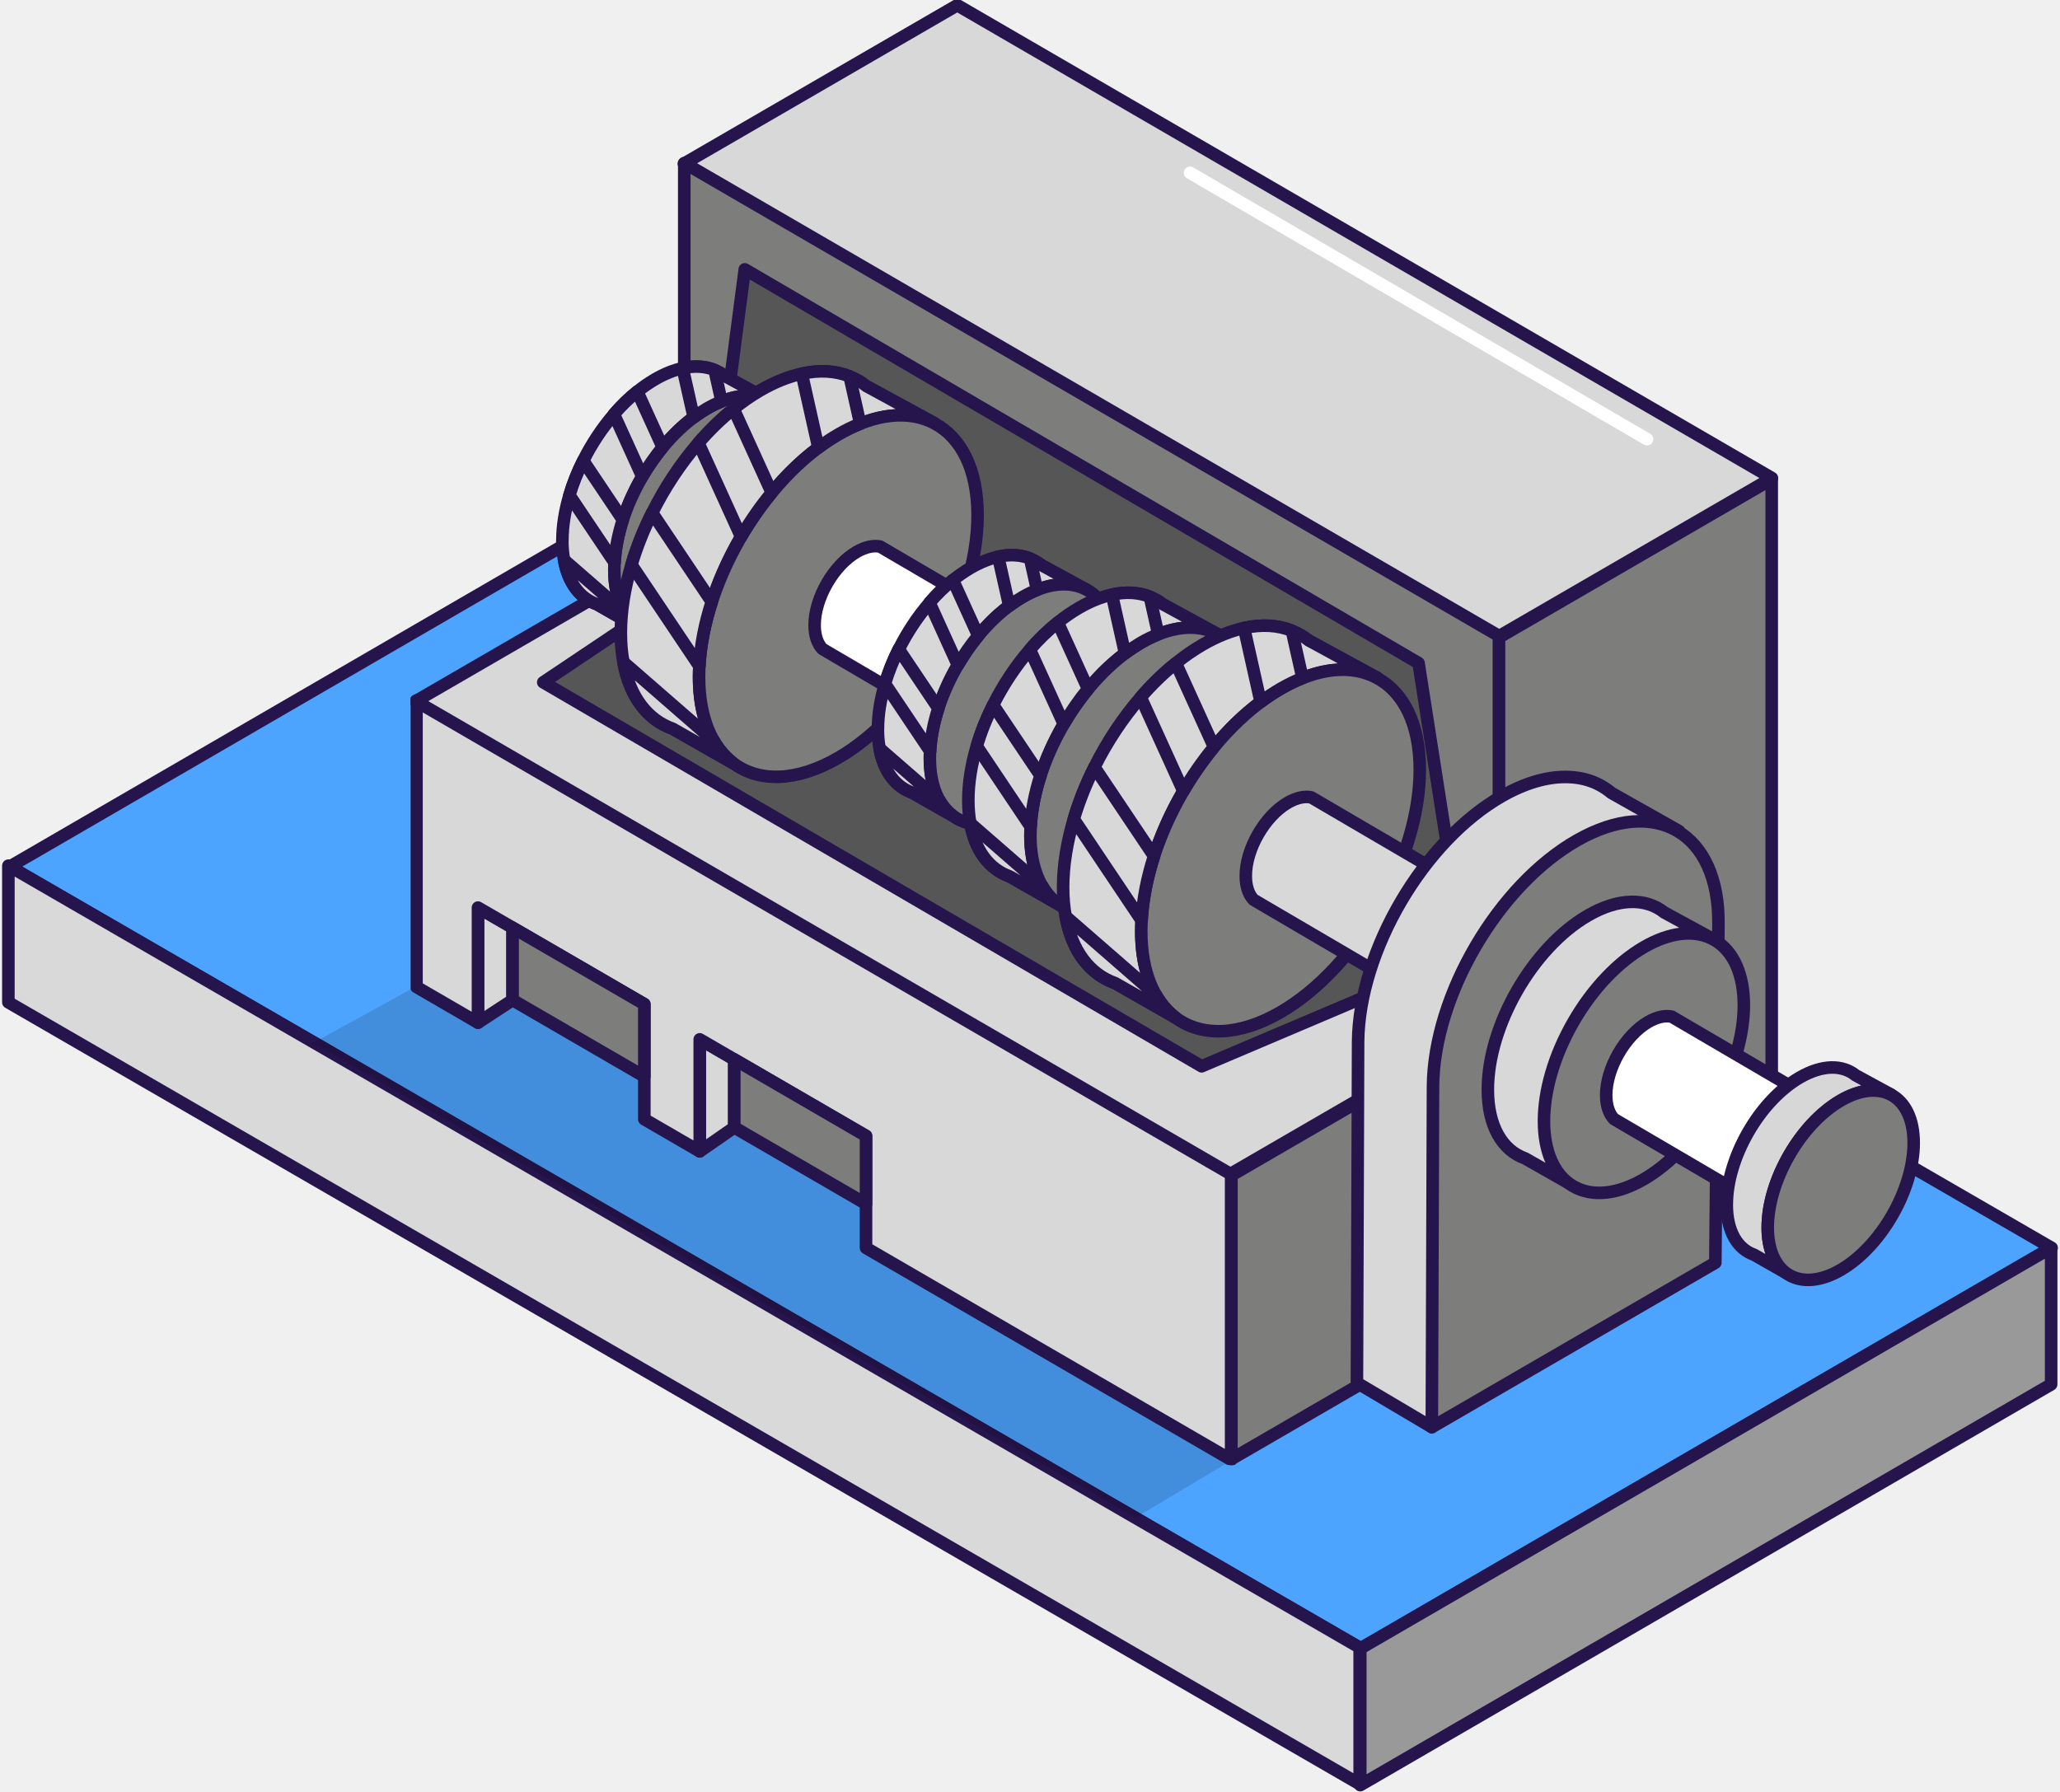
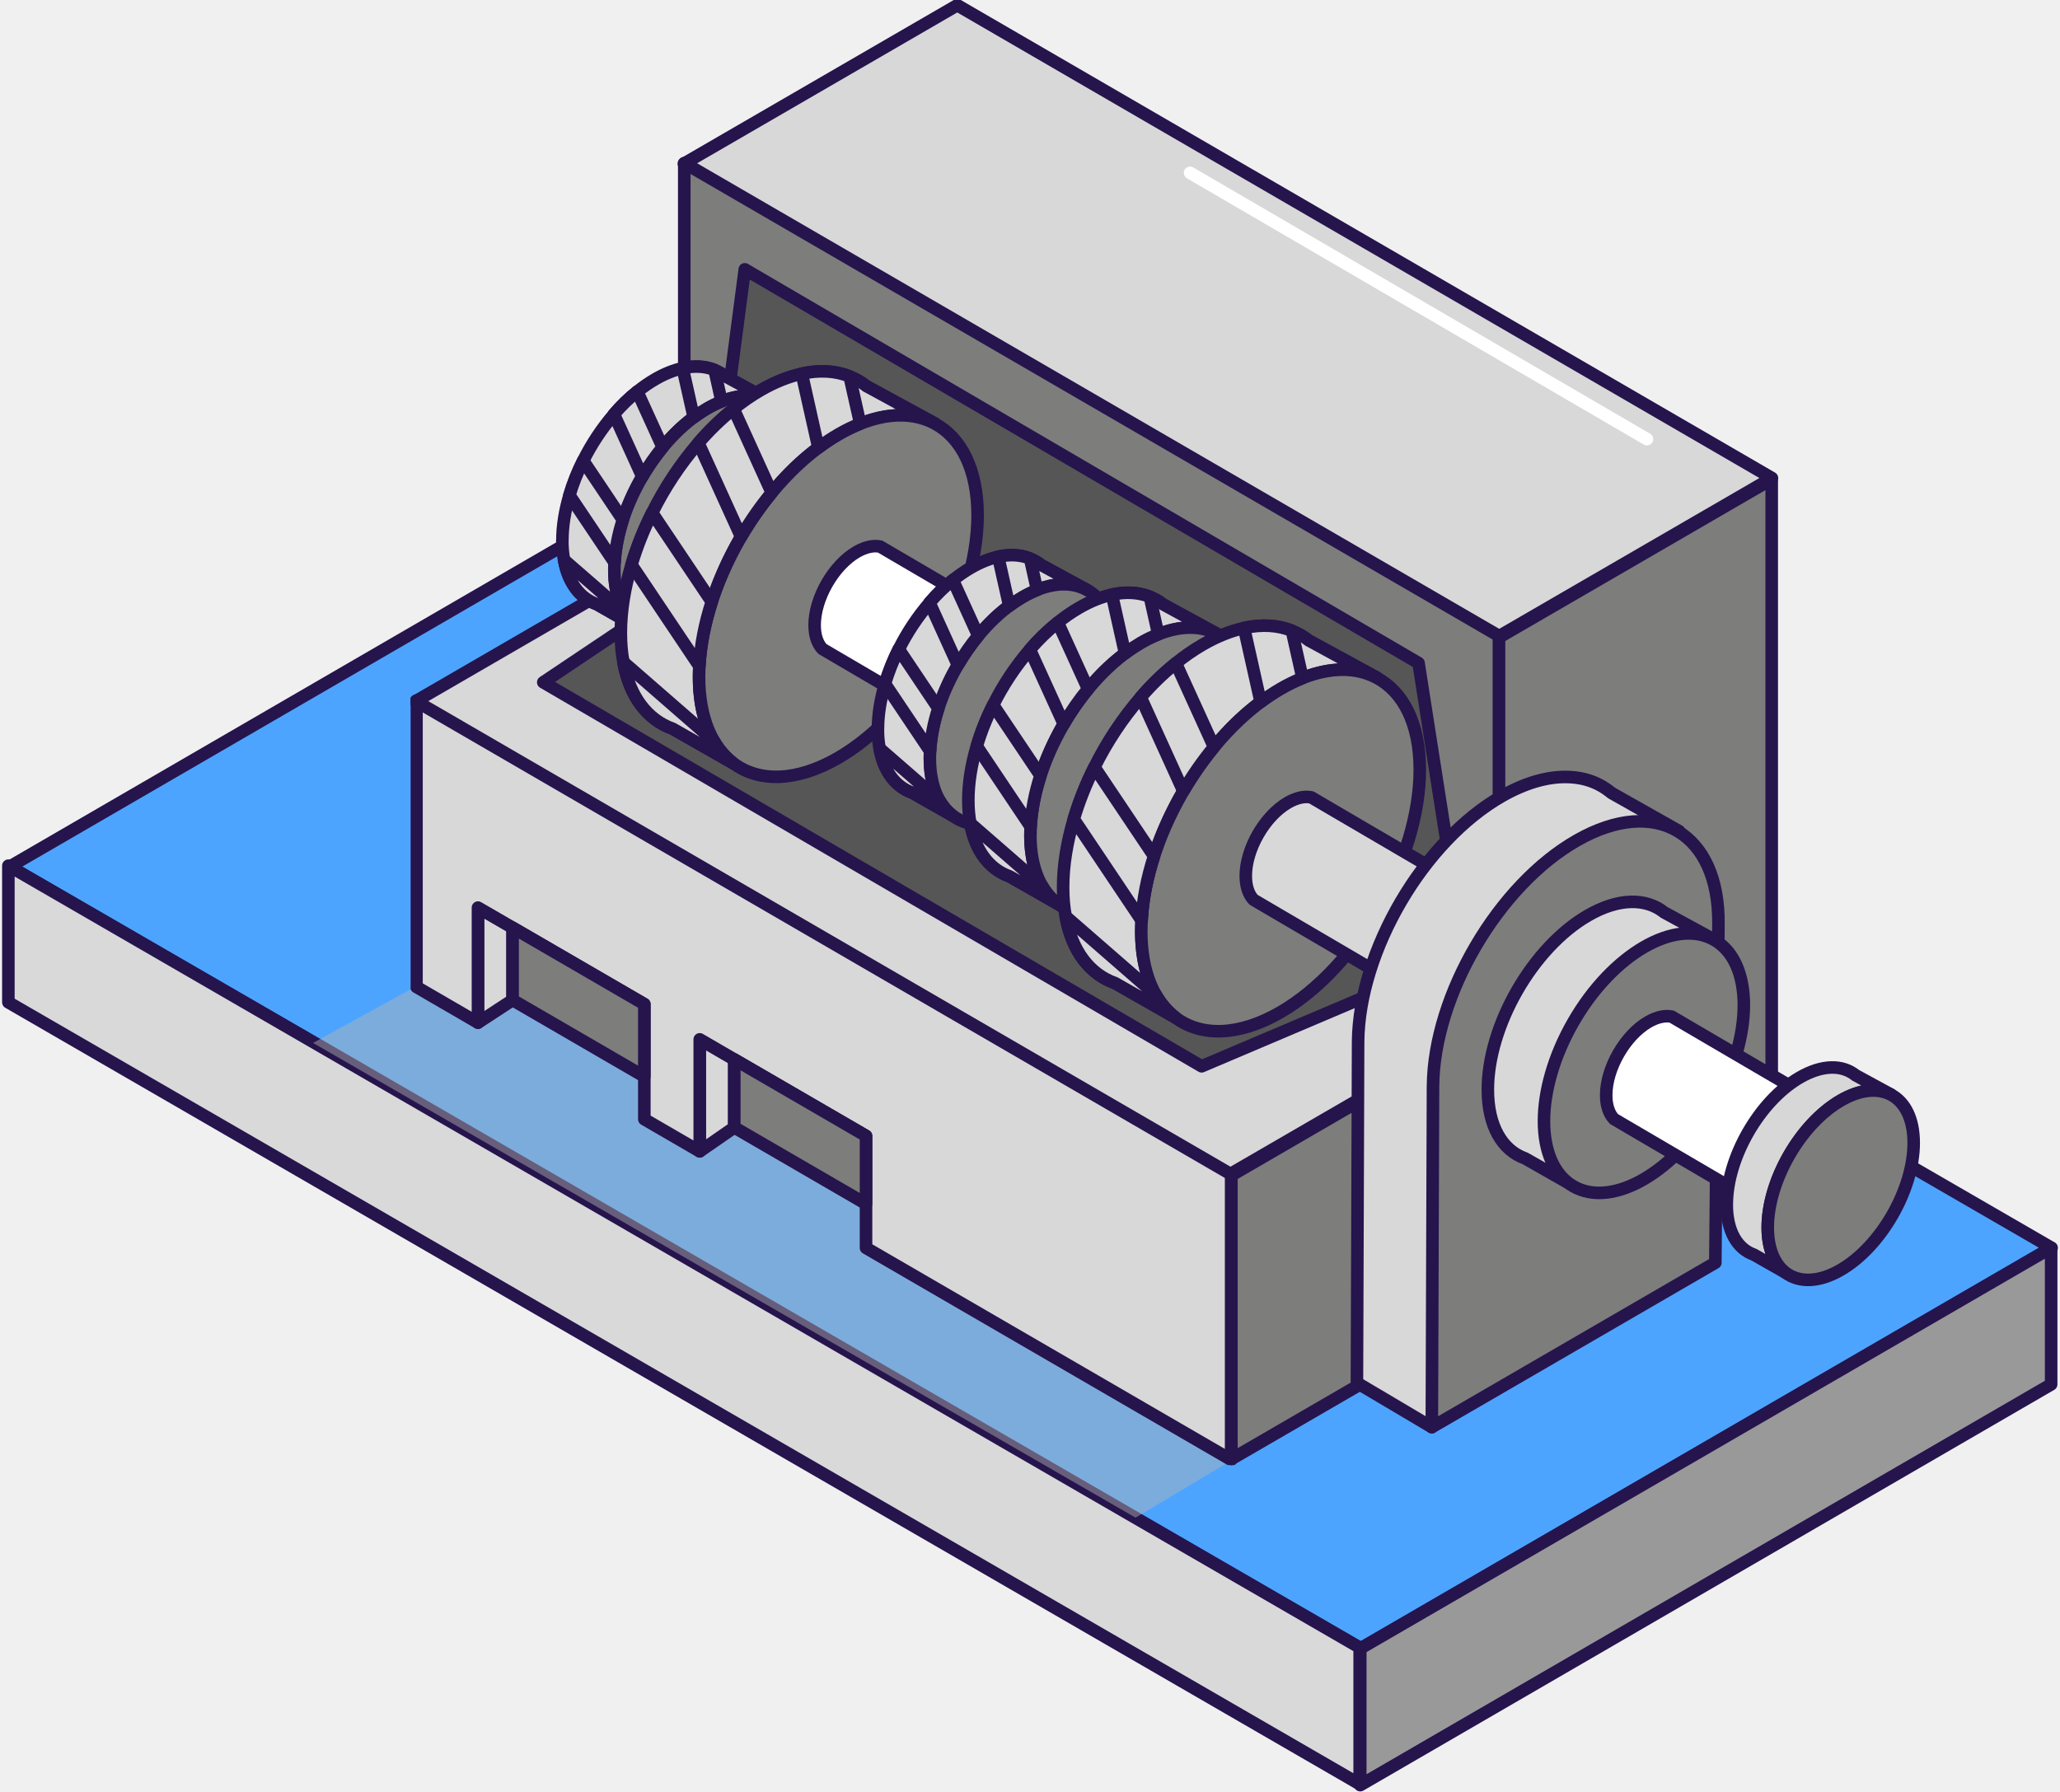
- <svg xmlns="http://www.w3.org/2000/svg" width="246" height="214" viewBox="0 0 246 214" fill="none">
-   <path d="M162.502 196.888L1.14 103.516L83.638 55.654L245 149.033L162.502 196.888Z" fill="#4DA4FF" stroke="#26144D" stroke-width="1.5" stroke-linecap="round" stroke-linejoin="round" />
-   <path d="M162.368 213.079L1 119.707V103.388L162.368 196.766V213.079Z" fill="#D9D9D9" stroke="#26144D" stroke-width="1.5" stroke-linecap="round" stroke-linejoin="round" />
-   <path d="M244.942 165.339L162.438 213.2V196.881L244.942 149.026V165.339Z" fill="#999999" stroke="#26144D" stroke-width="1.5" stroke-linecap="round" stroke-linejoin="round" />
-   <g style="mix-blend-mode:multiply" opacity="0.46">
-     <path d="M162.193 165.39L135.598 181.254L37.382 124.558L59.454 112.433L162.193 165.39Z" fill="#B2B4B3" />
+ <svg xmlns="http://www.w3.org/2000/svg" width="246" height="214" fill="none">
+   <path d="M162.502 196.888L1.14 103.516l82.498-47.862L245 149.033l-82.498 47.855z" fill="#4DA4FF" stroke="#26144D" stroke-width="1.5" stroke-linecap="round" stroke-linejoin="round" />
+   <path d="M162.368 213.079L1 119.707v-16.319l161.368 93.378v16.313z" fill="#D9D9D9" stroke="#26144D" stroke-width="1.5" stroke-linecap="round" stroke-linejoin="round" />
+   <path d="M244.942 165.339L162.438 213.2v-16.319l82.504-47.855v16.313z" fill="#999" stroke="#26144D" stroke-width="1.5" stroke-linecap="round" stroke-linejoin="round" />
+   <path d="M162.193 165.39l-26.595 15.864-98.216-56.696 22.072-12.125 102.739 52.957z" fill="#B2B4B3" opacity=".46" />
+   <g clip-path="url(#clip0_813_25397)" stroke-width="1.5" stroke-linecap="round" stroke-linejoin="round">
+     <path d="M83.56 137.51l4.126-2.861v-8.121l-4.126-2.397v13.379zm-26.48-15.37l4.132-2.704v-8.643l-4.133-2.397v13.744z" fill="#D8D8D8" stroke="#26144D" />
+     <path d="M147.052 140.371v33.884l64.522-37.426V57.233L178.97 76.145v45.696l-31.918 18.53z" fill="#7D7D7B" stroke="#26144D" />
+     <path d="M49.736 83.66v34.216l7.343 4.263v-13.744l4.133 2.397 15.732 9.133v13.744l6.617 3.84V124.13l4.124 2.397 15.733 9.133v13.379l43.6 25.307v-34.215l-97.282-56.47zm129.209-7.639l-97.282-56.47L114.316.622l97.282 56.47-32.653 18.929z" fill="#D8D8D8" stroke="#26144D" />
+     <path d="M146.936 140.206l-97.282-56.47 32.653-18.93 97.282 56.471-32.653 18.929z" fill="#D8D8D8" stroke="#26144D" />
+     <path d="M169.4 116.35l-25.904 10.998-78.621-45.861 12.721-8.527 27.01 5.416L169.4 116.35z" fill="#565656" stroke="#26144D" />
+     <path d="M87.686 126.527v8.121l15.732 9.132v-8.12l-15.733-9.133zm-26.474-15.734v8.643l15.732 9.133v-8.644l-15.732-9.132zm20.501-57.11l97.282 56.479V75.946l-97.282-56.47v34.207z" fill="#7D7D7B" stroke="#26144D" />
+     <path d="M174.556 111.854c-.173-.688-5.156-32.664-5.156-32.664L88.94 32.167l-2.063 15.727 75.816 63.438 11.863.522z" fill="#565656" stroke="#26144D" />
+     <path d="M67.151 64.558c0 .83.066 1.6.207 2.314.495 2.754 1.922 4.587 3.918 5.292l4.818 2.746a5.98 5.98 0 01-1.559-1.792c-.742-1.294-1.171-3.003-1.171-5.068 0-.282 0-.564.024-.854.091-1.668.43-3.393.982-5.11a27.26 27.26 0 012.326-5.168 27.491 27.491 0 012.434-3.5 20.92 20.92 0 013.704-3.575c.52-.39 1.048-.738 1.584-1.053a12.35 12.35 0 011.741-.846c2.269-.905 4.315-.871 5.899-.025v-.025l-5.363-2.92h-.008a4.907 4.907 0 00-1.37-.788c-1.105-.44-2.384-.523-3.794-.216-1.04.224-2.154.664-3.309 1.336a16.52 16.52 0 00-2.103 1.46 20.46 20.46 0 00-2.789 2.712 26.965 26.965 0 00-3.68 5.55 25.025 25.025 0 00-1.64 4.13c-.545 1.833-.842 3.666-.842 5.408l-.009-.008z" fill="#D8D8D8" stroke="#26144D" />
+     <path d="M73.363 68.05c0 3.235 1.031 5.59 2.731 6.86 2.03 1.517 5.008 1.492 8.332-.44C90.531 70.92 95.49 62.293 95.49 55.2c0-3.65-1.311-6.18-3.423-7.29-1.98-1.054-4.67-.847-7.64.878-6.105 3.542-11.063 12.169-11.063 19.26z" fill="#7D7D7B" stroke="#26144D" />
+     <path d="M81.522 43.962l1.32 5.88c.52-.39 1.048-.738 1.584-1.053.594-.34 1.172-.63 1.741-.846l-.841-3.766c-1.106-.44-2.385-.522-3.795-.215h-.009zm-8.208 5.508l3.383 7.448a27.492 27.492 0 012.434-3.5l-3.028-6.661c-.982.78-1.922 1.7-2.788 2.712zm-5.313 9.68l5.395 8.045c.091-1.667.43-3.392.982-5.11l-4.735-7.066A25.02 25.02 0 0068 59.149zm-.644 7.722c.495 2.754 1.923 4.587 3.92 5.292l4.817 2.746a5.98 5.98 0 01-1.56-1.792l-7.177-6.246z" fill="#D8D8D8" stroke="#26144D" />
+     <path d="M74.14 75.598c0 1.244.099 2.406.305 3.475.742 4.14 2.887 6.902 5.89 7.963l7.244 4.131a8.973 8.973 0 01-2.343-2.696c-1.122-1.949-1.758-4.512-1.758-7.622 0-.423.009-.855.042-1.286.132-2.505.643-5.101 1.476-7.69a40.593 40.593 0 013.498-7.771 40.017 40.017 0 013.663-5.26c1.692-2.065 3.572-3.89 5.569-5.374a23.79 23.79 0 012.384-1.585 19.407 19.407 0 012.615-1.277c3.416-1.36 6.485-1.31 8.869-.041v-.034l-8.068-4.396h-.017a7.388 7.388 0 00-2.054-1.186c-1.658-.663-3.589-.788-5.71-.323-1.567.34-3.241 1.003-4.974 2.007a24.4 24.4 0 00-3.168 2.198 31.827 31.827 0 00-4.199 4.073 40.073 40.073 0 00-5.527 8.344 37.731 37.731 0 00-2.467 6.213c-.817 2.754-1.27 5.516-1.27 8.137z" fill="#D8D8D8" stroke="#26144D" />
+     <path d="M83.478 80.84c0 4.869 1.552 8.402 4.1 10.319 3.045 2.272 7.533 2.24 12.532-.656 9.182-5.342 16.632-18.306 16.632-28.973 0-5.491-1.98-9.29-5.148-10.966-2.978-1.584-7.021-1.269-11.484 1.319-9.182 5.325-16.632 18.298-16.632 28.965v-.008z" fill="#7D7D7B" stroke="#26144D" />
+     <path d="M95.746 44.626l1.98 8.842a23.798 23.798 0 012.384-1.585 19.407 19.407 0 012.615-1.277l-1.27-5.657c-1.658-.663-3.589-.788-5.709-.323zm-12.342 8.278l5.09 11.198a40.016 40.016 0 013.663-5.26l-4.553-10.01a31.82 31.82 0 00-4.2 4.072zM75.41 67.46l8.11 12.103c.132-2.505.643-5.102 1.477-7.69l-7.12-10.625a37.715 37.715 0 00-2.467 6.213zm-.965 11.613c.743 4.14 2.888 6.901 5.89 7.963l7.244 4.13a8.972 8.972 0 01-2.343-2.695l-10.79-9.398z" fill="#D8D8D8" stroke="#26144D" />
+     <path d="M176.709 156.637l19.519-47.031" stroke="#26144D" />
+     <path d="M196.674 52.447l-54.556-31.802" stroke="#fff" />
+     <path d="M97.28 74.661c0 1.26.347 2.231.933 2.845l1.155.68 16.631 9.747a6.9 6.9 0 003.523.962 7 7 0 006.047-3.476c1.947-3.35.833-7.656-2.5-9.621l-16.59-9.714-1.37-.804c-.8-.166-1.765.033-2.805.63-2.772 1.61-5.024 5.533-5.024 8.751z" fill="#fff" stroke="#26144D" />
+     <path d="M104.837 87.078c0 .83.066 1.601.206 2.315.495 2.753 1.922 4.587 3.919 5.292l4.818 2.745a5.962 5.962 0 01-1.559-1.792c-.743-1.294-1.172-3.002-1.172-5.068 0-.282 0-.564.025-.854.091-1.667.429-3.392.982-5.11a27.231 27.231 0 012.326-5.167 27.493 27.493 0 012.434-3.5 20.926 20.926 0 013.704-3.575c.52-.39 1.048-.739 1.584-1.054a12.37 12.37 0 011.741-.846c2.268-.904 4.314-.87 5.898-.025v-.025l-5.362-2.92h-.009a4.899 4.899 0 00-1.369-.787c-1.105-.44-2.384-.523-3.795-.216-1.039.224-2.153.663-3.308 1.335-.718.423-1.427.905-2.104 1.46-.982.78-1.922 1.7-2.788 2.713a27.009 27.009 0 00-3.68 5.549 25.021 25.021 0 00-1.641 4.13c-.545 1.834-.842 3.667-.842 5.409l-.008-.009z" fill="#D8D8D8" stroke="#26144D" />
+     <path d="M111.041 90.561c0 3.235 1.031 5.591 2.731 6.86 2.029 1.518 5.007 1.493 8.332-.44 6.105-3.55 11.063-12.176 11.063-19.268 0-3.65-1.312-6.18-3.424-7.291-1.98-1.054-4.669-.846-7.639.879-6.105 3.542-11.063 12.168-11.063 19.26z" fill="#7D7D7B" stroke="#26144D" />
+     <path d="M119.2 66.482l1.32 5.881c.52-.39 1.048-.738 1.584-1.053.594-.34 1.172-.63 1.741-.846l-.842-3.766c-1.105-.44-2.384-.523-3.795-.216h-.008zm-8.2 5.5l3.382 7.449a27.487 27.487 0 012.434-3.5l-3.028-6.662c-.981.78-1.922 1.7-2.788 2.713zm-5.321 9.679l5.395 8.046c.091-1.667.429-3.393.982-5.11l-4.736-7.067a25.017 25.017 0 00-1.641 4.131zm-.644 7.723c.495 2.754 1.922 4.587 3.919 5.292l4.818 2.745a5.963 5.963 0 01-1.559-1.791l-7.178-6.246zm10.601 6.204c0 .987.082 1.908.239 2.754.586 3.284 2.293 5.474 4.678 6.32l5.75 3.277a7.104 7.104 0 01-1.856-2.14c-.891-1.543-1.395-3.584-1.395-6.047 0-.332 0-.68.033-1.02.108-1.991.512-4.048 1.172-6.105a32.345 32.345 0 012.772-6.163 31.68 31.68 0 012.904-4.173c1.344-1.642 2.838-3.085 4.422-4.263a21.92 21.92 0 011.889-1.26 15.798 15.798 0 012.079-1.013c2.706-1.078 5.148-1.037 7.037-.033v-.025l-6.402-3.492h-.017a5.918 5.918 0 00-1.633-.937c-1.312-.523-2.846-.622-4.529-.257-1.246.273-2.574.796-3.944 1.592a19.567 19.567 0 00-2.516 1.742 25.048 25.048 0 00-3.333 3.235 31.997 31.997 0 00-4.389 6.62 29.627 29.627 0 00-1.955 4.926c-.652 2.182-1.006 4.38-1.006 6.454v.008z" fill="#D8D8D8" stroke="#26144D" />
+     <path d="M123.044 99.751c0 3.858 1.229 6.669 3.259 8.187 2.417 1.809 5.972 1.775 9.941-.522 7.284-4.239 13.199-14.524 13.199-22.993 0-4.355-1.567-7.374-4.083-8.701-2.36-1.253-5.569-1.012-9.108 1.045-7.285 4.23-13.2 14.516-13.2 22.976l-.008.008z" fill="#7D7D7B" stroke="#26144D" />
+     <path d="M132.779 71.01l1.568 7.018c.619-.465 1.254-.88 1.889-1.26a15.798 15.798 0 012.079-1.013l-1.007-4.487c-1.311-.523-2.846-.622-4.529-.257zm-9.793 6.57l4.043 8.883a31.672 31.672 0 012.904-4.172l-3.614-7.946a25.043 25.043 0 00-3.333 3.235zm-6.343 11.546l6.434 9.606c.108-1.991.512-4.048 1.172-6.105l-5.651-8.428a29.455 29.455 0 00-1.955 4.927zm-.768 9.216c.586 3.285 2.293 5.474 4.678 6.32l5.75 3.277a7.104 7.104 0 01-1.856-2.14l-8.564-7.457h-.008zm11.08 7.631c0 1.244.099 2.405.305 3.476.743 4.139 2.888 6.901 5.891 7.962l7.243 4.131a8.96 8.96 0 01-2.343-2.696c-1.122-1.949-1.757-4.512-1.757-7.622 0-.423.008-.855.041-1.286.132-2.505.644-5.101 1.477-7.689a40.557 40.557 0 013.498-7.772 39.998 39.998 0 013.663-5.26c1.691-2.065 3.572-3.89 5.568-5.374a23.79 23.79 0 012.385-1.585 19.349 19.349 0 012.615-1.277c3.415-1.36 6.484-1.31 8.868-.041v-.034l-8.068-4.396h-.017a7.36 7.36 0 00-2.054-1.186c-1.658-.663-3.588-.788-5.709-.323-1.567.34-3.242 1.003-4.974 2.007a24.392 24.392 0 00-3.168 2.198 31.77 31.77 0 00-4.199 4.073 40.067 40.067 0 00-5.528 8.344 37.719 37.719 0 00-2.466 6.213c-.817 2.754-1.271 5.516-1.271 8.137z" fill="#D8D8D8" stroke="#26144D" />
+     <path d="M136.285 111.224c0 4.869 1.551 8.402 4.1 10.318 3.045 2.273 7.532 2.24 12.532-.655 9.182-5.342 16.631-18.306 16.631-28.974 0-5.49-1.98-9.29-5.147-10.965-2.979-1.584-7.021-1.27-11.484 1.319-9.182 5.325-16.632 18.298-16.632 28.965v-.008z" fill="#7D7D7B" stroke="#26144D" />
+     <path d="M148.562 75l1.979 8.843a23.79 23.79 0 012.385-1.585 19.349 19.349 0 012.615-1.277l-1.271-5.657c-1.658-.663-3.588-.788-5.708-.323zm-12.342 8.279l5.09 11.198a39.997 39.997 0 013.663-5.26l-4.554-10.01a31.764 31.764 0 00-4.199 4.072zm-7.994 14.557l8.109 12.102c.132-2.505.644-5.101 1.477-7.689l-7.12-10.626a37.72 37.72 0 00-2.466 6.213zm-.965 11.612c.742 4.139 2.887 6.901 5.89 7.963l7.243 4.131a8.984 8.984 0 01-2.342-2.696l-10.791-9.398zm21.507-4.835c0 1.261.346 2.232.932 2.845l1.155.681 16.631 9.746a6.902 6.902 0 003.523.962 6.998 6.998 0 006.047-3.475c1.947-3.352.833-7.657-2.499-9.622l-16.591-9.713-1.369-.805c-.801-.166-1.766.033-2.805.63-2.772 1.61-5.024 5.533-5.024 8.751z" fill="#D8D8D8" stroke="#26144D" />
+     <path d="M200.518 99.263l-4.29 10.343-19.519 47.031-5.725 13.811-8.943-5.3.14-40.736c.108-10.866 7.813-24.013 17.226-29.363 2.698-1.526 5.239-2.256 7.491-2.256s4.042.663 5.552 1.916l8.068 4.554z" fill="#D8D8D8" stroke="#26144D" />
+     <path d="M204.842 150.806l-33.858 19.642.141-40.735c.099-10.866 7.812-24.013 17.225-29.363 9.413-5.35 16.962-.871 16.863 9.995l-.371 40.461z" fill="#7D7D7B" stroke="#26144D" />
+     <path d="M204.561 112.144l-3.077 5.624-9.735 17.834-3.432 6.271-6.196-3.526c-2.714-.962-4.446-3.848-4.446-8.211 0-7.656 5.346-16.963 11.937-20.787 3.671-2.132 6.955-2.115 9.141-.365h.008l5.8 3.16z" fill="#D8D8D8" stroke="#26144D" />
+     <path d="M204.75 131.871c4.661-8.117 4.661-16.89.001-19.595-4.66-2.705-12.216 1.682-16.877 9.799-4.661 8.117-4.662 16.89-.002 19.595 4.66 2.706 12.217-1.682 16.878-9.799z" fill="#7D7D7B" stroke="#26144D" />
+     <path d="M191.807 130.8c0 1.261.346 2.231.932 2.845l1.155.68 16.631 9.746a6.894 6.894 0 003.523.963 6.999 6.999 0 006.047-3.476c1.947-3.351.834-7.656-2.499-9.622l-16.591-9.713-1.369-.805c-.801-.165-1.766.034-2.805.631-2.772 1.609-5.024 5.532-5.024 8.751z" fill="#fff" stroke="#26144D" />
  </g>
-   <g clip-path="url(#clip0_813_25397)">
-     <path d="M83.561 137.51L87.686 134.649V126.528L83.561 124.131V137.51Z" fill="#D8D8D8" stroke="#26144D" stroke-width="1.5" stroke-linecap="round" stroke-linejoin="round" />
-     <path d="M57.079 122.14L61.212 119.436V110.793L57.079 108.396V122.14Z" fill="#D8D8D8" stroke="#26144D" stroke-width="1.5" stroke-linecap="round" stroke-linejoin="round" />
-     <path d="M147.052 140.371V174.255L211.574 136.829V57.233L178.97 76.145V121.841L147.052 140.371Z" fill="#7D7D7B" stroke="#26144D" stroke-width="1.5" stroke-linecap="round" stroke-linejoin="round" />
-     <path d="M49.736 83.66V117.876L57.079 122.139V108.395L61.212 110.792L76.944 119.925V133.669L83.561 137.509V124.13L87.686 126.527L103.418 135.66V149.039L147.018 174.346V140.131L49.736 83.66Z" fill="#D8D8D8" stroke="#26144D" stroke-width="1.5" stroke-linecap="round" stroke-linejoin="round" />
-     <path d="M178.945 76.021L81.663 19.551L114.316 0.622L211.598 57.093L178.945 76.021Z" fill="#D8D8D8" stroke="#26144D" stroke-width="1.5" stroke-linecap="round" stroke-linejoin="round" />
-     <path d="M146.936 140.206L49.654 83.735L82.307 64.807L179.589 121.277L146.936 140.206Z" fill="#D8D8D8" stroke="#26144D" stroke-width="1.5" stroke-linecap="round" stroke-linejoin="round" />
-     <path d="M169.4 116.35L143.496 127.348L64.875 81.487L77.596 72.96L104.606 78.376L169.4 116.35Z" fill="#565656" stroke="#26144D" stroke-width="1.5" stroke-linecap="round" stroke-linejoin="round" />
-     <path d="M87.686 126.527V134.648L103.418 143.78V135.66L87.686 126.527Z" fill="#7D7D7B" stroke="#26144D" stroke-width="1.5" stroke-linecap="round" stroke-linejoin="round" />
-     <path d="M61.212 110.793V119.436L76.944 128.569V119.925L61.212 110.793Z" fill="#7D7D7B" stroke="#26144D" stroke-width="1.5" stroke-linecap="round" stroke-linejoin="round" />
-     <path d="M81.713 53.683L178.995 110.162V75.946L81.713 19.476V53.683Z" fill="#7D7D7B" stroke="#26144D" stroke-width="1.5" stroke-linecap="round" stroke-linejoin="round" />
-     <path d="M174.556 111.854C174.383 111.166 169.4 79.19 169.4 79.19L88.939 32.167L86.877 47.894L162.693 111.332L174.556 111.854Z" fill="#565656" stroke="#26144D" stroke-width="1.5" stroke-linecap="round" stroke-linejoin="round" />
-     <path d="M67.151 64.558C67.151 65.387 67.217 66.159 67.358 66.872C67.853 69.626 69.28 71.459 71.276 72.164L76.094 74.91C75.484 74.445 74.956 73.848 74.535 73.118C73.793 71.824 73.364 70.115 73.364 68.05C73.364 67.768 73.364 67.486 73.388 67.196C73.479 65.528 73.817 63.803 74.37 62.086C74.947 60.319 75.739 58.569 76.696 56.918C77.422 55.682 78.239 54.505 79.13 53.418C80.252 52.041 81.506 50.83 82.834 49.843C83.354 49.453 83.882 49.105 84.418 48.79C85.012 48.45 85.59 48.159 86.159 47.944C88.428 47.039 90.474 47.073 92.058 47.919V47.894L86.695 44.974H86.687C86.275 44.634 85.812 44.377 85.317 44.186C84.212 43.746 82.933 43.663 81.523 43.97C80.483 44.194 79.369 44.634 78.214 45.306C77.497 45.729 76.787 46.21 76.111 46.766C75.129 47.545 74.189 48.466 73.322 49.478C71.895 51.129 70.641 53.028 69.643 55.027C68.966 56.371 68.414 57.764 68.001 59.158C67.457 60.991 67.16 62.824 67.16 64.566L67.151 64.558Z" fill="#D8D8D8" stroke="#26144D" stroke-width="1.5" stroke-linecap="round" stroke-linejoin="round" />
-     <path d="M73.363 68.05C73.363 71.285 74.394 73.64 76.094 74.909C78.123 76.427 81.102 76.402 84.426 74.47C90.531 70.92 95.489 62.293 95.489 55.201C95.489 51.551 94.178 49.022 92.066 47.91C90.086 46.857 87.396 47.064 84.426 48.789C78.321 52.331 73.363 60.958 73.363 68.05Z" fill="#7D7D7B" stroke="#26144D" stroke-width="1.5" stroke-linecap="round" stroke-linejoin="round" />
-     <path d="M81.522 43.962L82.842 49.843C83.362 49.453 83.89 49.104 84.426 48.789C85.02 48.449 85.598 48.159 86.167 47.943L85.326 44.177C84.22 43.738 82.941 43.655 81.531 43.962H81.522Z" fill="#D8D8D8" stroke="#26144D" stroke-width="1.5" stroke-linecap="round" stroke-linejoin="round" />
-     <path d="M73.314 49.469L76.697 56.918C77.423 55.682 78.24 54.504 79.131 53.417L76.103 46.757C75.121 47.536 74.181 48.457 73.314 49.469Z" fill="#D8D8D8" stroke="#26144D" stroke-width="1.5" stroke-linecap="round" stroke-linejoin="round" />
-     <path d="M68.001 59.149L73.396 67.195C73.487 65.528 73.825 63.803 74.378 62.086L69.643 55.019C68.966 56.362 68.413 57.756 68.001 59.149Z" fill="#D8D8D8" stroke="#26144D" stroke-width="1.5" stroke-linecap="round" stroke-linejoin="round" />
-     <path d="M67.357 66.872C67.852 69.626 69.28 71.459 71.276 72.164L76.094 74.91C75.484 74.445 74.956 73.848 74.535 73.118L67.357 66.872Z" fill="#D8D8D8" stroke="#26144D" stroke-width="1.5" stroke-linecap="round" stroke-linejoin="round" />
-     <path d="M74.14 75.598C74.14 76.842 74.239 78.004 74.445 79.073C75.187 83.213 77.332 85.975 80.335 87.036L87.579 91.167C86.663 90.471 85.871 89.575 85.236 88.471C84.114 86.522 83.478 83.959 83.478 80.849C83.478 80.426 83.487 79.994 83.52 79.563C83.652 77.058 84.163 74.462 84.996 71.874C85.863 69.219 87.051 66.582 88.494 64.102C89.583 62.243 90.812 60.468 92.157 58.843C93.849 56.777 95.729 54.953 97.726 53.468C98.501 52.879 99.302 52.356 100.11 51.883C101.001 51.369 101.876 50.938 102.725 50.606C106.141 49.246 109.21 49.295 111.594 50.565V50.531L103.526 46.135H103.509C102.89 45.629 102.197 45.231 101.455 44.949C99.797 44.285 97.866 44.161 95.746 44.626C94.178 44.966 92.504 45.629 90.771 46.633C89.691 47.263 88.626 47.993 87.603 48.831C86.127 50.009 84.716 51.386 83.404 52.904C81.259 55.384 79.37 58.237 77.877 61.248C76.862 63.272 76.029 65.362 75.41 67.461C74.593 70.215 74.14 72.977 74.14 75.598Z" fill="#D8D8D8" stroke="#26144D" stroke-width="1.5" stroke-linecap="round" stroke-linejoin="round" />
-     <path d="M83.478 80.84C83.478 85.709 85.029 89.242 87.579 91.159C90.623 93.431 95.111 93.398 100.11 90.503C109.292 85.161 116.742 72.197 116.742 61.53C116.742 56.039 114.762 52.24 111.594 50.564C108.616 48.98 104.573 49.295 100.11 51.883C90.928 57.208 83.478 70.181 83.478 80.848V80.84Z" fill="#7D7D7B" stroke="#26144D" stroke-width="1.5" stroke-linecap="round" stroke-linejoin="round" />
-     <path d="M95.746 44.626L97.726 53.468C98.501 52.879 99.302 52.356 100.11 51.883C101.001 51.369 101.876 50.938 102.725 50.606L101.455 44.949C99.797 44.285 97.866 44.161 95.746 44.626Z" fill="#D8D8D8" stroke="#26144D" stroke-width="1.5" stroke-linecap="round" stroke-linejoin="round" />
-     <path d="M83.404 52.904L88.494 64.102C89.583 62.244 90.813 60.468 92.157 58.843L87.603 48.831C86.127 50.009 84.716 51.386 83.404 52.904Z" fill="#D8D8D8" stroke="#26144D" stroke-width="1.5" stroke-linecap="round" stroke-linejoin="round" />
-     <path d="M75.41 67.461L83.52 79.563C83.652 77.058 84.163 74.462 84.996 71.874L77.877 61.248C76.862 63.272 76.029 65.362 75.41 67.461Z" fill="#D8D8D8" stroke="#26144D" stroke-width="1.5" stroke-linecap="round" stroke-linejoin="round" />
-     <path d="M74.445 79.073C75.188 83.212 77.333 85.974 80.336 87.036L87.579 91.167C86.663 90.47 85.871 89.574 85.236 88.471L74.445 79.073Z" fill="#D8D8D8" stroke="#26144D" stroke-width="1.5" stroke-linecap="round" stroke-linejoin="round" />
-     <path d="M176.709 156.637L196.228 109.606" stroke="#26144D" stroke-width="1.5" stroke-linecap="round" stroke-linejoin="round" />
-     <path d="M196.674 52.447L142.118 20.645" stroke="white" stroke-width="1.5" stroke-linecap="round" stroke-linejoin="round" />
-     <path d="M97.28 74.661C97.28 75.922 97.627 76.892 98.213 77.506L99.368 78.186L115.999 87.933C117.105 88.588 118.326 88.895 119.522 88.895C121.922 88.895 124.265 87.651 125.569 85.419C127.516 82.068 126.402 77.763 123.069 75.797L106.479 66.084L105.109 65.28C104.309 65.114 103.344 65.313 102.304 65.91C99.532 67.519 97.28 71.443 97.28 74.661Z" fill="white" stroke="#26144D" stroke-width="1.5" stroke-linecap="round" stroke-linejoin="round" />
-     <path d="M104.837 87.078C104.837 87.908 104.903 88.679 105.043 89.393C105.538 92.146 106.965 93.98 108.962 94.685L113.78 97.43C113.169 96.966 112.641 96.368 112.221 95.638C111.478 94.344 111.049 92.636 111.049 90.57C111.049 90.288 111.049 90.006 111.074 89.716C111.165 88.049 111.503 86.324 112.056 84.607C112.633 82.84 113.425 81.09 114.382 79.439C115.108 78.203 115.925 77.025 116.816 75.939C117.938 74.562 119.192 73.351 120.52 72.364C121.04 71.974 121.568 71.625 122.104 71.31C122.698 70.97 123.275 70.68 123.845 70.464C126.113 69.56 128.159 69.593 129.743 70.439V70.414L124.381 67.495H124.372C123.96 67.154 123.498 66.897 123.003 66.707C121.898 66.267 120.619 66.184 119.208 66.491C118.169 66.715 117.055 67.154 115.9 67.826C115.182 68.249 114.473 68.731 113.796 69.286C112.814 70.066 111.874 70.987 111.008 71.999C109.581 73.649 108.327 75.549 107.328 77.548C106.652 78.891 106.099 80.285 105.687 81.678C105.142 83.512 104.845 85.345 104.845 87.087L104.837 87.078Z" fill="#D8D8D8" stroke="#26144D" stroke-width="1.5" stroke-linecap="round" stroke-linejoin="round" />
-     <path d="M111.041 90.561C111.041 93.796 112.072 96.152 113.772 97.421C115.801 98.939 118.779 98.914 122.104 96.981C128.209 93.431 133.167 84.805 133.167 77.713C133.167 74.063 131.855 71.533 129.743 70.422C127.763 69.368 125.074 69.576 122.104 71.301C115.999 74.843 111.041 83.469 111.041 90.561Z" fill="#7D7D7B" stroke="#26144D" stroke-width="1.5" stroke-linecap="round" stroke-linejoin="round" />
-     <path d="M119.2 66.482L120.52 72.363C121.04 71.973 121.568 71.625 122.104 71.31C122.698 70.969 123.276 70.679 123.845 70.464L123.003 66.698C121.898 66.258 120.619 66.175 119.208 66.482H119.2Z" fill="#D8D8D8" stroke="#26144D" stroke-width="1.5" stroke-linecap="round" stroke-linejoin="round" />
-     <path d="M111 71.982L114.382 79.431C115.108 78.195 115.925 77.017 116.816 75.93L113.788 69.269C112.807 70.049 111.866 70.97 111 71.982Z" fill="#D8D8D8" stroke="#26144D" stroke-width="1.5" stroke-linecap="round" stroke-linejoin="round" />
-     <path d="M105.679 81.661L111.074 89.707C111.165 88.04 111.503 86.314 112.056 84.597L107.32 77.53C106.644 78.874 106.091 80.267 105.679 81.661Z" fill="#D8D8D8" stroke="#26144D" stroke-width="1.5" stroke-linecap="round" stroke-linejoin="round" />
-     <path d="M105.035 89.384C105.53 92.138 106.957 93.971 108.954 94.676L113.772 97.421C113.161 96.957 112.633 96.36 112.213 95.63L105.035 89.384Z" fill="#D8D8D8" stroke="#26144D" stroke-width="1.5" stroke-linecap="round" stroke-linejoin="round" />
-     <path d="M115.636 95.588C115.636 96.575 115.718 97.496 115.875 98.342C116.461 101.626 118.168 103.816 120.553 104.662L126.303 107.939C125.577 107.383 124.95 106.678 124.447 105.799C123.556 104.256 123.052 102.215 123.052 99.752C123.052 99.42 123.052 99.072 123.085 98.732C123.193 96.741 123.597 94.684 124.257 92.627C124.942 90.52 125.89 88.43 127.029 86.464C127.895 84.987 128.868 83.577 129.933 82.291C131.277 80.649 132.771 79.206 134.355 78.028C134.973 77.563 135.609 77.149 136.244 76.767C136.953 76.361 137.646 76.021 138.323 75.755C141.029 74.677 143.471 74.718 145.36 75.722V75.697L138.958 72.205H138.941C138.447 71.807 137.902 71.492 137.308 71.268C135.996 70.745 134.462 70.646 132.779 71.011C131.533 71.284 130.205 71.807 128.835 72.603C127.977 73.101 127.136 73.681 126.319 74.345C125.148 75.282 124.026 76.369 122.986 77.58C121.287 79.546 119.785 81.81 118.597 84.199C117.789 85.808 117.129 87.467 116.642 89.126C115.99 91.308 115.636 93.506 115.636 95.58V95.588Z" fill="#D8D8D8" stroke="#26144D" stroke-width="1.5" stroke-linecap="round" stroke-linejoin="round" />
-     <path d="M123.044 99.751C123.044 103.609 124.273 106.42 126.303 107.938C128.72 109.747 132.275 109.713 136.244 107.416C143.528 103.177 149.443 92.892 149.443 84.423C149.443 80.068 147.876 77.049 145.36 75.722C143 74.469 139.791 74.71 136.252 76.767C128.967 80.997 123.052 91.283 123.052 99.743L123.044 99.751Z" fill="#7D7D7B" stroke="#26144D" stroke-width="1.5" stroke-linecap="round" stroke-linejoin="round" />
-     <path d="M132.779 71.011L134.347 78.028C134.966 77.563 135.601 77.149 136.236 76.767C136.945 76.361 137.638 76.021 138.315 75.755L137.308 71.268C135.997 70.745 134.462 70.646 132.779 71.011Z" fill="#D8D8D8" stroke="#26144D" stroke-width="1.5" stroke-linecap="round" stroke-linejoin="round" />
-     <path d="M122.986 77.58L127.029 86.463C127.895 84.987 128.868 83.577 129.933 82.291L126.319 74.345C125.148 75.282 124.026 76.369 122.986 77.58Z" fill="#D8D8D8" stroke="#26144D" stroke-width="1.5" stroke-linecap="round" stroke-linejoin="round" />
-     <path d="M116.643 89.126L123.077 98.732C123.185 96.741 123.589 94.684 124.249 92.627L118.598 84.199C117.789 85.808 117.129 87.467 116.643 89.126Z" fill="#D8D8D8" stroke="#26144D" stroke-width="1.5" stroke-linecap="round" stroke-linejoin="round" />
-     <path d="M115.875 98.342C116.461 101.627 118.168 103.816 120.553 104.662L126.303 107.939C125.577 107.383 124.95 106.678 124.447 105.799L115.883 98.342H115.875Z" fill="#D8D8D8" stroke="#26144D" stroke-width="1.5" stroke-linecap="round" stroke-linejoin="round" />
-     <path d="M126.955 105.973C126.955 107.217 127.054 108.378 127.26 109.449C128.003 113.588 130.148 116.35 133.151 117.411L140.394 121.542C139.478 120.845 138.686 119.95 138.051 118.846C136.929 116.897 136.294 114.334 136.294 111.224C136.294 110.801 136.302 110.369 136.335 109.938C136.467 107.433 136.979 104.837 137.812 102.249C138.678 99.594 139.866 96.957 141.31 94.477C142.399 92.618 143.628 90.844 144.973 89.218C146.664 87.152 148.545 85.328 150.541 83.843C151.317 83.254 152.117 82.731 152.926 82.258C153.817 81.744 154.691 81.313 155.541 80.981C158.956 79.621 162.025 79.671 164.409 80.94V80.906L156.341 76.51H156.324C155.706 76.004 155.013 75.606 154.27 75.324C152.612 74.66 150.682 74.536 148.561 75.001C146.994 75.341 145.319 76.004 143.587 77.008C142.506 77.638 141.442 78.368 140.419 79.206C138.942 80.384 137.531 81.761 136.22 83.279C134.075 85.759 132.185 88.612 130.692 91.623C129.678 93.647 128.844 95.737 128.226 97.836C127.409 100.59 126.955 103.352 126.955 105.973Z" fill="#D8D8D8" stroke="#26144D" stroke-width="1.5" stroke-linecap="round" stroke-linejoin="round" />
-     <path d="M136.285 111.224C136.285 116.093 137.836 119.626 140.385 121.542C143.43 123.815 147.917 123.782 152.917 120.887C162.099 115.545 169.548 102.581 169.548 91.913C169.548 86.422 167.568 82.624 164.401 80.948C161.422 79.364 157.38 79.679 152.917 82.267C143.735 87.592 136.285 100.565 136.285 111.232V111.224Z" fill="#7D7D7B" stroke="#26144D" stroke-width="1.5" stroke-linecap="round" stroke-linejoin="round" />
-     <path d="M148.562 75.001L150.541 83.843C151.317 83.254 152.117 82.731 152.926 82.258C153.817 81.744 154.691 81.313 155.541 80.981L154.27 75.324C152.612 74.66 150.682 74.536 148.562 75.001Z" fill="#D8D8D8" stroke="#26144D" stroke-width="1.5" stroke-linecap="round" stroke-linejoin="round" />
-     <path d="M136.22 83.279L141.31 94.477C142.399 92.619 143.628 90.844 144.973 89.218L140.419 79.206C138.942 80.384 137.531 81.761 136.22 83.279Z" fill="#D8D8D8" stroke="#26144D" stroke-width="1.5" stroke-linecap="round" stroke-linejoin="round" />
-     <path d="M128.226 97.836L136.335 109.938C136.467 107.433 136.979 104.837 137.812 102.249L130.692 91.623C129.678 93.647 128.844 95.737 128.226 97.836Z" fill="#D8D8D8" stroke="#26144D" stroke-width="1.5" stroke-linecap="round" stroke-linejoin="round" />
-     <path d="M127.261 109.448C128.003 113.587 130.148 116.349 133.151 117.411L140.394 121.542C139.479 120.845 138.687 119.949 138.052 118.846L127.261 109.448Z" fill="#D8D8D8" stroke="#26144D" stroke-width="1.5" stroke-linecap="round" stroke-linejoin="round" />
-     <path d="M148.768 104.613C148.768 105.874 149.114 106.845 149.7 107.458L150.855 108.139L167.486 117.885C168.592 118.54 169.813 118.847 171.009 118.847C173.41 118.847 175.753 117.603 177.056 115.372C179.003 112.02 177.889 107.715 174.557 105.75L157.966 96.037L156.597 95.232C155.796 95.066 154.831 95.265 153.792 95.862C151.02 97.472 148.768 101.395 148.768 104.613Z" fill="#D8D8D8" stroke="#26144D" stroke-width="1.5" stroke-linecap="round" stroke-linejoin="round" />
-     <path d="M200.518 99.263L196.228 109.606L176.709 156.637L170.984 170.448L162.041 165.148L162.181 124.412C162.289 113.546 169.994 100.399 179.407 95.049C182.105 93.523 184.646 92.793 186.898 92.793C189.15 92.793 190.94 93.457 192.45 94.709L200.518 99.263Z" fill="#D8D8D8" stroke="#26144D" stroke-width="1.5" stroke-linecap="round" stroke-linejoin="round" />
-     <path d="M204.842 150.806L170.984 170.448L171.125 129.713C171.224 118.847 178.937 105.7 188.35 100.35C197.763 95 205.312 99.479 205.213 110.345L204.842 150.806Z" fill="#7D7D7B" stroke="#26144D" stroke-width="1.5" stroke-linecap="round" stroke-linejoin="round" />
-     <path d="M204.561 112.144L201.484 117.768L191.749 135.602L188.317 141.873L182.121 138.347C179.407 137.385 177.675 134.499 177.675 130.136C177.675 122.48 183.021 113.173 189.612 109.349C193.283 107.217 196.567 107.234 198.753 108.984H198.761L204.561 112.144Z" fill="#D8D8D8" stroke="#26144D" stroke-width="1.5" stroke-linecap="round" stroke-linejoin="round" />
-     <path d="M204.75 131.871C209.411 123.754 209.411 114.981 204.751 112.276C200.091 109.571 192.535 113.958 187.874 122.075C183.213 130.192 183.212 138.965 187.872 141.67C192.532 144.376 200.089 139.988 204.75 131.871Z" fill="#7D7D7B" stroke="#26144D" stroke-width="1.5" stroke-linecap="round" stroke-linejoin="round" />
-     <path d="M191.807 130.8C191.807 132.061 192.153 133.031 192.739 133.645L193.894 134.325L210.525 144.071C211.631 144.727 212.852 145.034 214.048 145.034C216.449 145.034 218.792 143.789 220.095 141.558C222.042 138.207 220.929 133.902 217.596 131.936L201.005 122.223L199.636 121.418C198.835 121.253 197.87 121.452 196.831 122.049C194.059 123.658 191.807 127.581 191.807 130.8Z" fill="white" stroke="#26144D" stroke-width="1.5" stroke-linecap="round" stroke-linejoin="round" />
-   </g>
-   <path d="M206.206 143.859C206.206 147.042 207.468 149.149 209.45 149.847L213.243 152.006C211.904 151 211.095 149.149 211.095 146.6C211.095 141.015 214.996 134.227 219.809 131.434C222.148 130.076 224.264 129.916 225.826 130.742V130.723L221.6 128.424C220.006 127.143 217.61 127.13 214.926 128.687C210.113 131.479 206.212 138.268 206.212 143.853L206.206 143.859Z" fill="#D7D7D7" stroke="#26144D" stroke-width="1.5" stroke-linecap="round" stroke-linejoin="round" />
-   <path d="M211.102 146.606C211.102 149.155 211.918 151.006 213.25 152.012C214.843 153.203 217.196 153.184 219.815 151.666C224.628 148.867 228.529 142.078 228.529 136.494C228.529 133.618 227.49 131.626 225.833 130.749C224.271 129.922 222.155 130.083 219.815 131.44C215.003 134.233 211.102 141.022 211.102 146.606Z" fill="#7D7D7B" stroke="#26144D" stroke-width="1.5" stroke-linecap="round" stroke-linejoin="round" />
+   <path d="M206.206 143.859c0 3.183 1.262 5.29 3.244 5.988l3.793 2.159c-1.339-1.006-2.148-2.857-2.148-5.406 0-5.585 3.901-12.373 8.714-15.166 2.339-1.358 4.455-1.518 6.017-.692v-.019l-4.226-2.299c-1.594-1.281-3.99-1.294-6.674.263-4.813 2.792-8.714 9.581-8.714 15.166l-.006.006z" fill="#D7D7D7" stroke="#26144D" stroke-width="1.5" stroke-linecap="round" stroke-linejoin="round" />
+   <path d="M211.102 146.606c0 2.549.816 4.4 2.148 5.406 1.593 1.191 3.946 1.172 6.565-.346 4.813-2.799 8.714-9.588 8.714-15.172 0-2.876-1.039-4.868-2.696-5.745-1.562-.827-3.678-.666-6.018.691-4.812 2.793-8.713 9.582-8.713 15.166z" fill="#7D7D7B" stroke="#26144D" stroke-width="1.5" stroke-linecap="round" stroke-linejoin="round" />
  <defs>
    <clipPath id="clip0_813_25397">
-       <rect width="172.636" height="174.969" fill="white" transform="translate(49.0352)" />
+       <path fill="#fff" transform="translate(49.035)" d="M0 0h172.636v174.969H0z" />
    </clipPath>
  </defs>
</svg>
